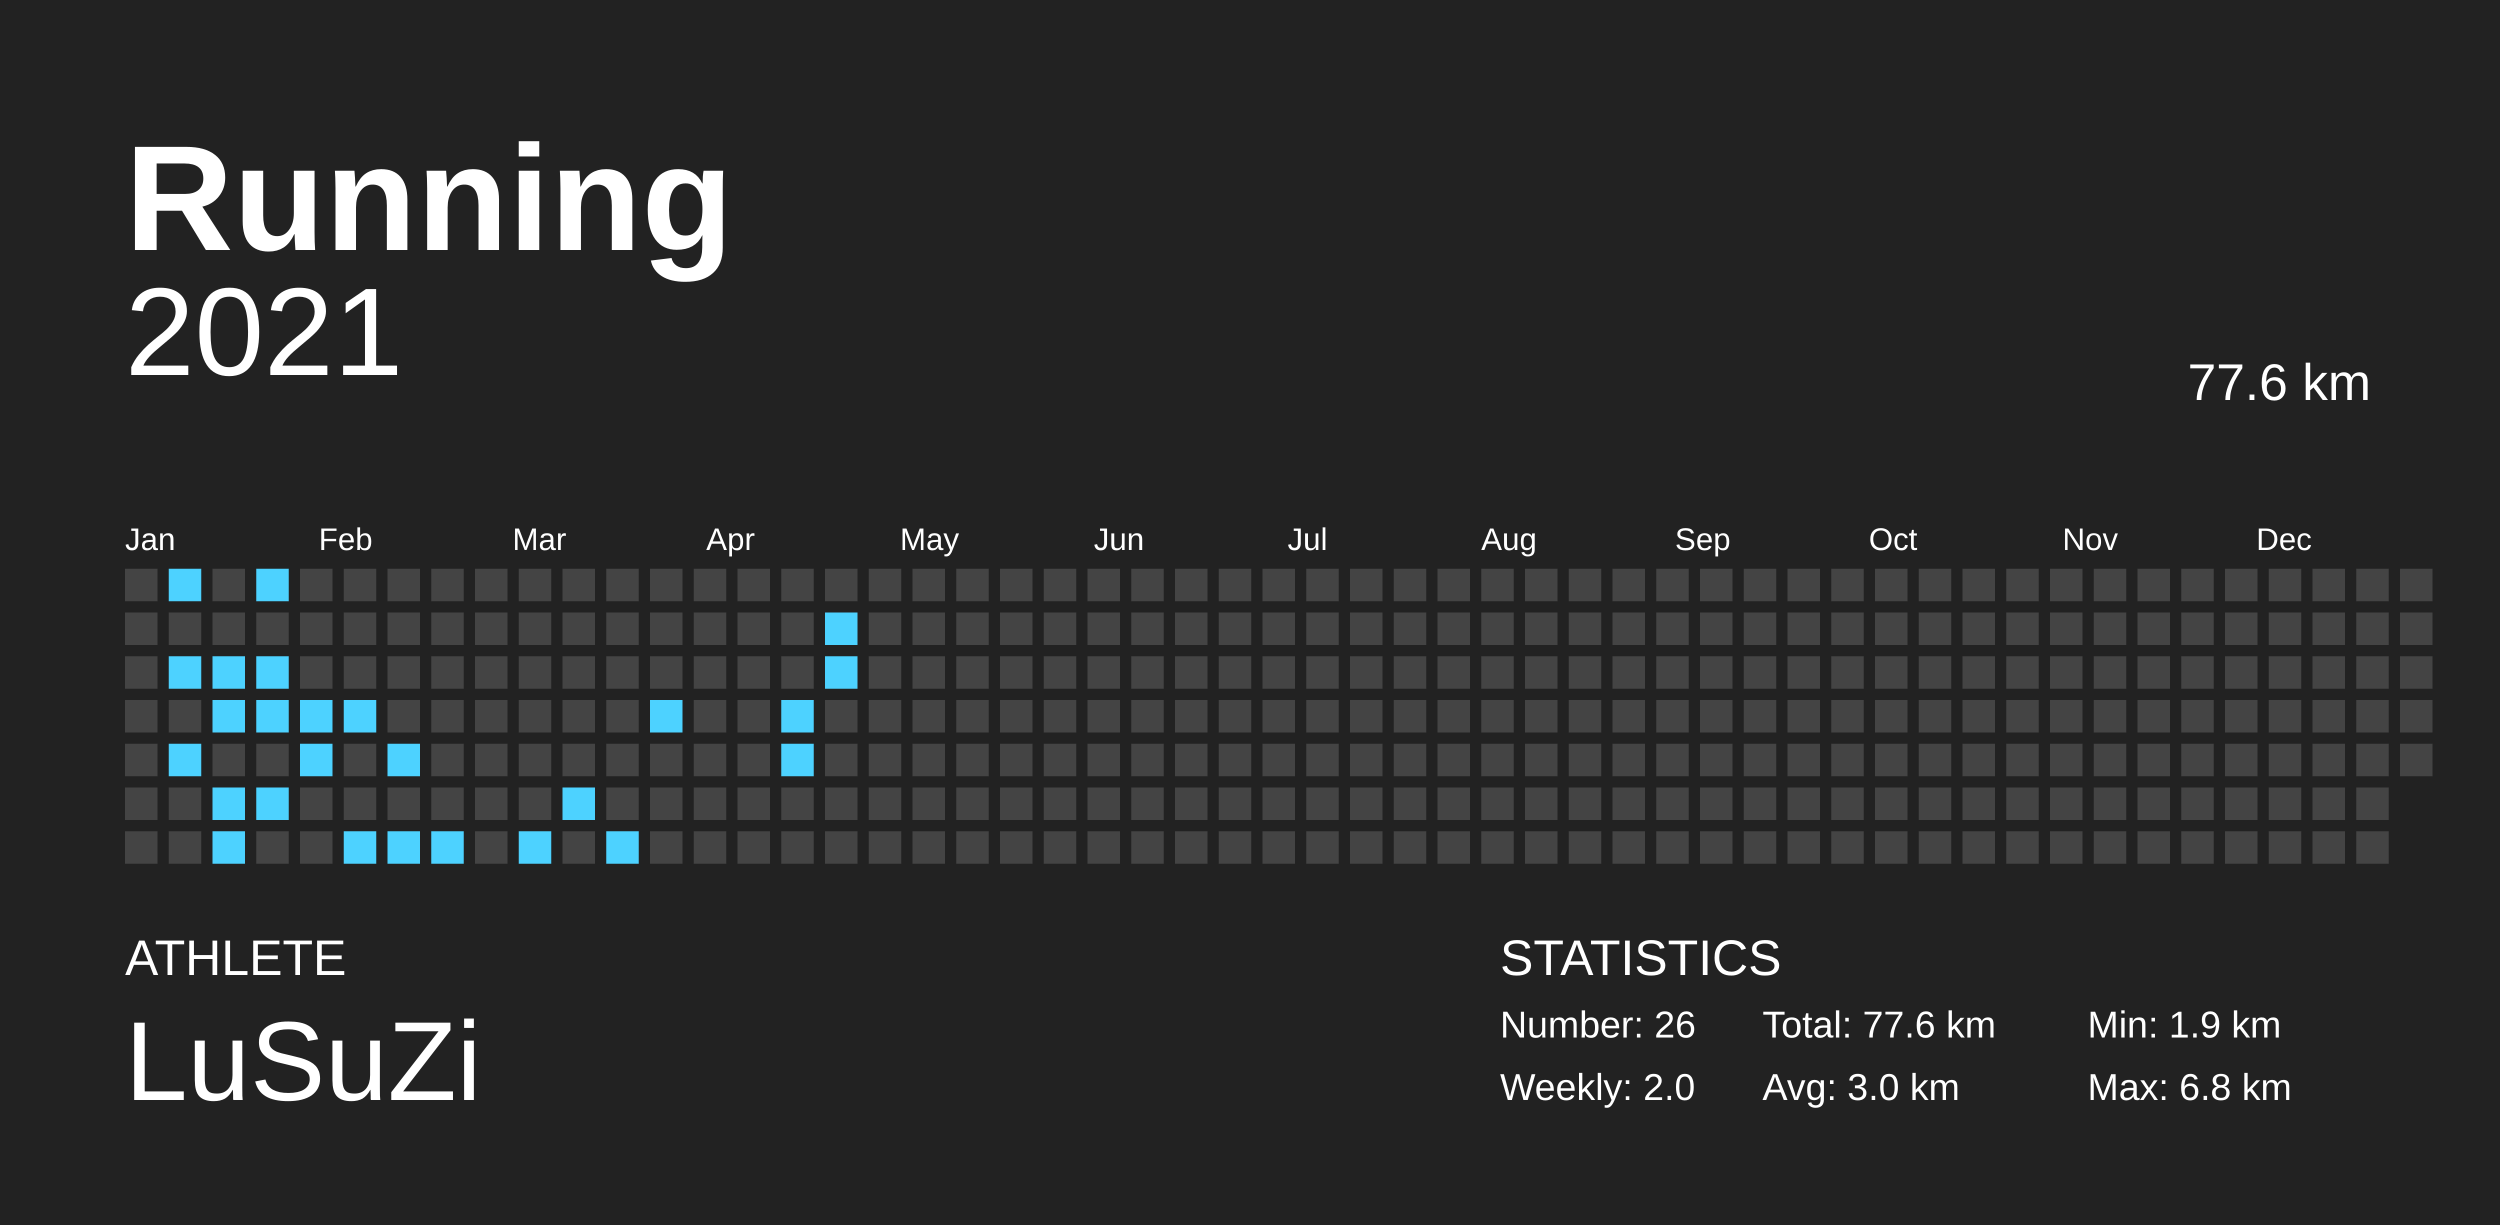
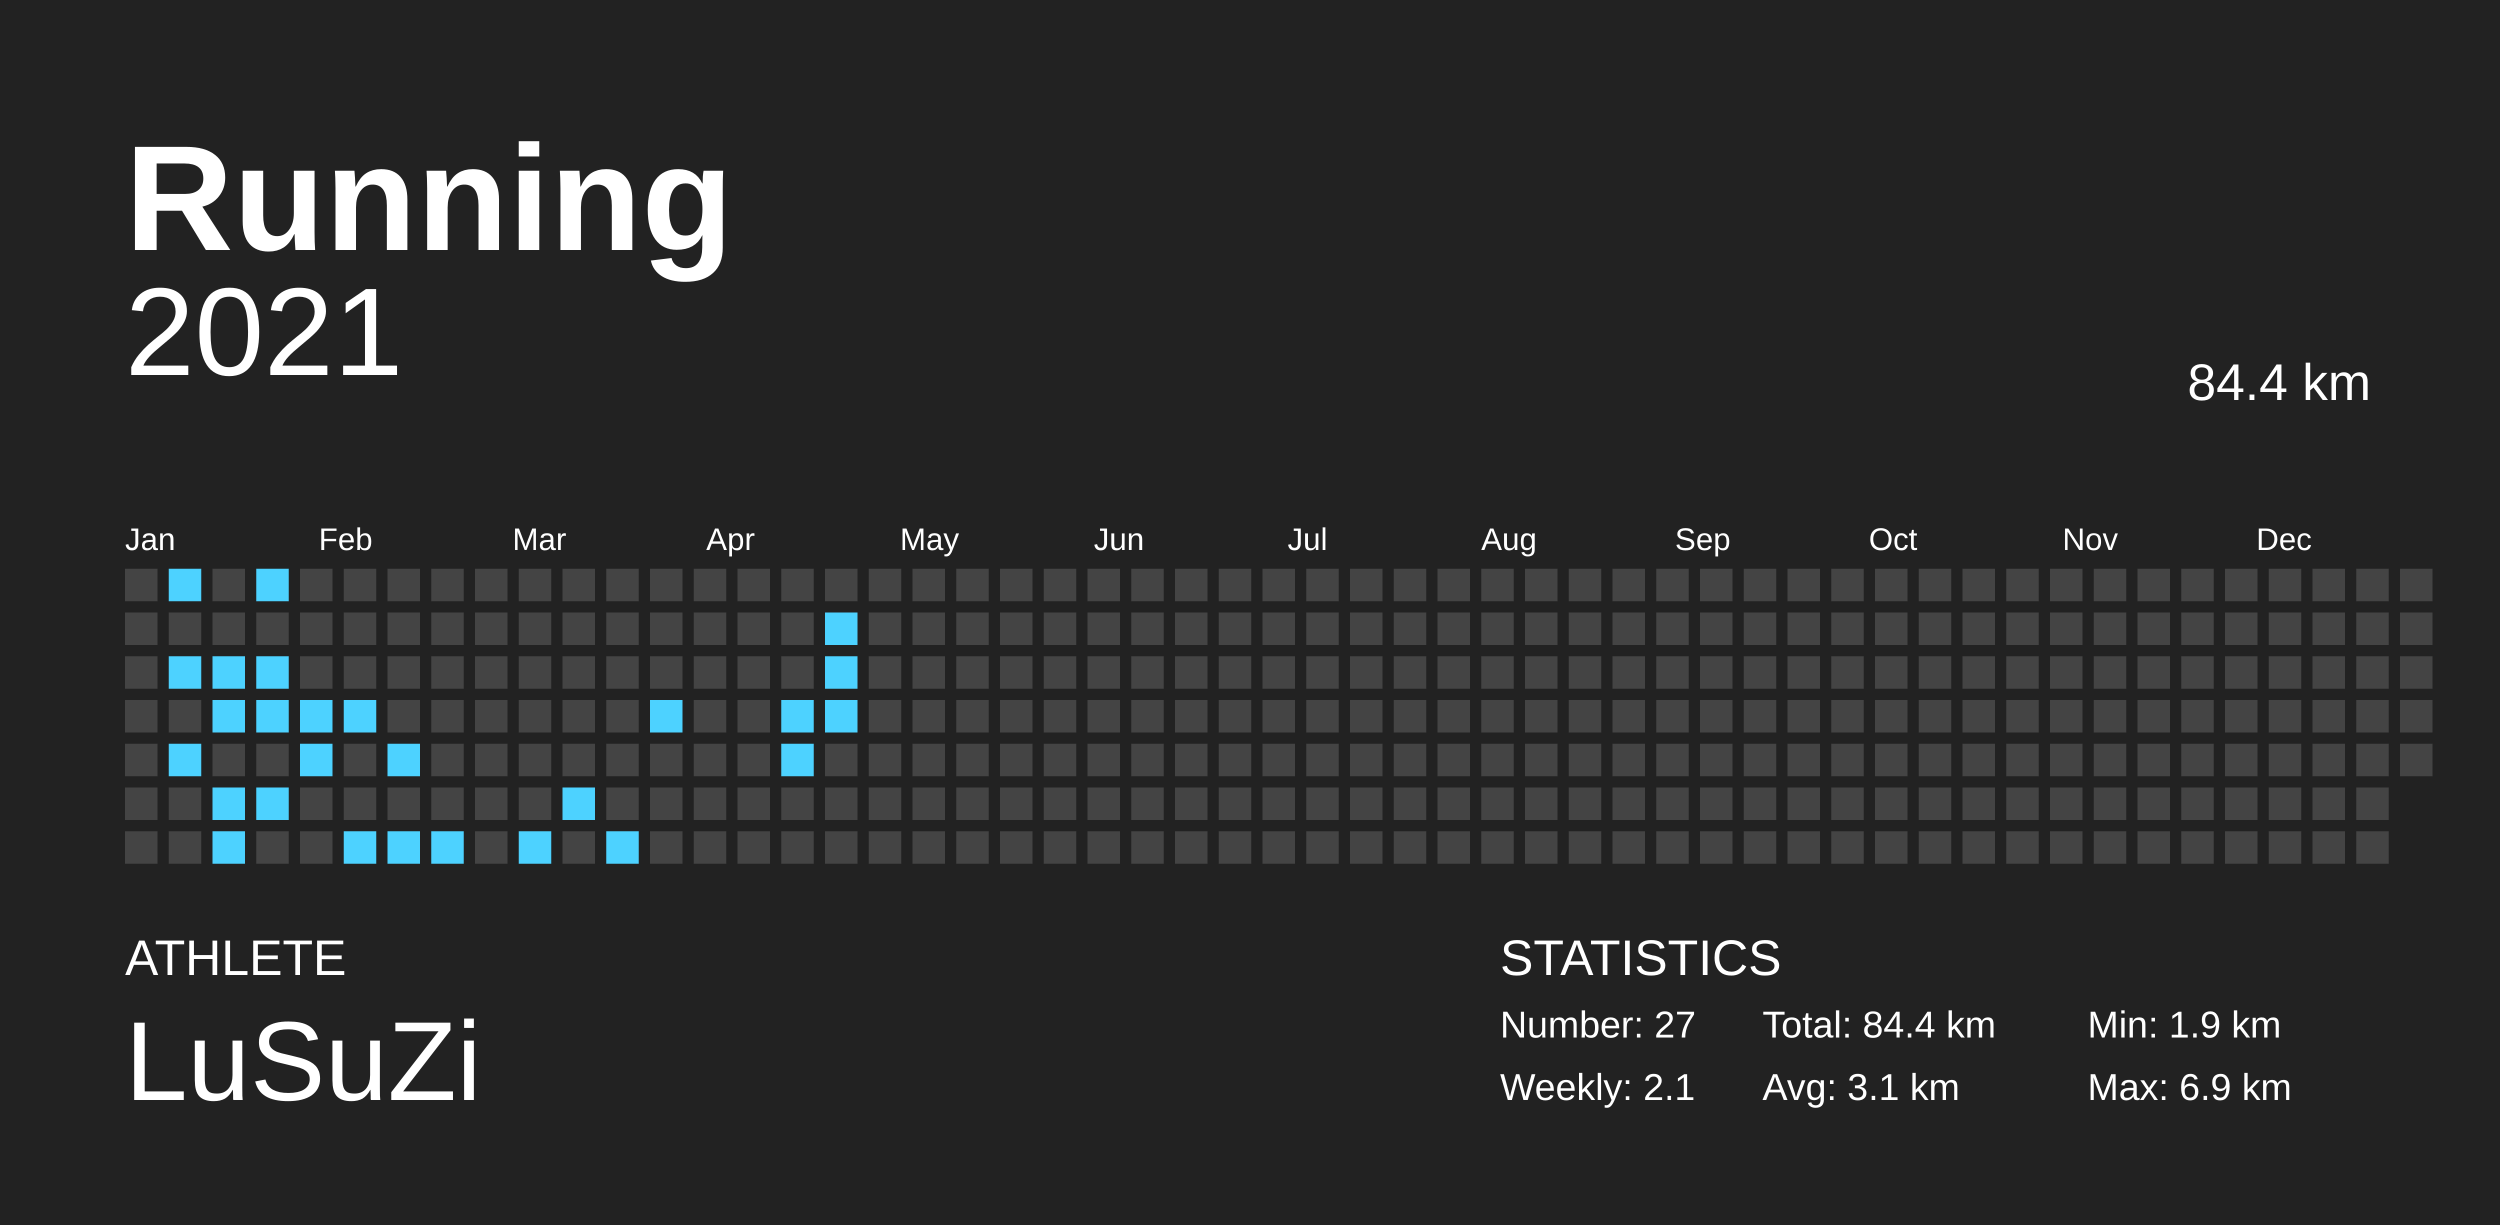
<svg xmlns="http://www.w3.org/2000/svg" baseProfile="full" height="98mm" version="1.1" viewBox="0,0,200,98" width="200mm">
  <defs />
  <rect fill="#222222" height="98" width="200" x="0" y="0" />
  <text fill="#FFFFFF" style="font-size:12px; font-family:Arial; font-weight:bold;" x="10" y="20">Running</text>
  <text fill="#FFFFFF" style="font-size:4px; font-family:Arial" x="10" y="78">ATHLETE</text>
  <text fill="#FFFFFF" style="font-size:9px; font-family:Arial" x="10" y="88">LuSuZi</text>
  <text fill="#FFFFFF" style="font-size:4px; font-family:Arial" x="120" y="78">STATISTICS</text>
-   <text fill="#FFFFFF" style="font-size:3px; font-family:Arial" x="120" y="83">Number: 26</text>
-   <text fill="#FFFFFF" style="font-size:3px; font-family:Arial" x="120" y="88">Weekly: 2.0</text>
-   <text fill="#FFFFFF" style="font-size:3px; font-family:Arial" x="141" y="83">Total: 77.6 km</text>
-   <text fill="#FFFFFF" style="font-size:3px; font-family:Arial" x="141" y="88">Avg: 3.0 km</text>
+   <text fill="#FFFFFF" style="font-size:3px; font-family:Arial" x="120" y="83">Number: 27</text>
+   <text fill="#FFFFFF" style="font-size:3px; font-family:Arial" x="120" y="88">Weekly: 2.1</text>
+   <text fill="#FFFFFF" style="font-size:3px; font-family:Arial" x="141" y="83">Total: 84.4 km</text>
+   <text fill="#FFFFFF" style="font-size:3px; font-family:Arial" x="141" y="88">Avg: 3.1 km</text>
  <text fill="#FFFFFF" style="font-size:3px; font-family:Arial" x="167" y="83">Min: 1.9 km</text>
-   <text fill="#FFFFFF" style="font-size:3px; font-family:Arial" x="167" y="88">Max: 6.8 km</text>
+   <text fill="#FFFFFF" style="font-size:3px; font-family:Arial" x="167" y="88">Max: 6.9 km</text>
  <text alignment-baseline="hanging" fill="#FFFFFF" style="font-size:10.0px; font-family:Arial;" x="10" y="30">2021</text>
-   <text alignment-baseline="hanging" fill="#FFFFFF" style="font-size:4.125px; font-family:Arial;" x="175" y="32">77.6 km</text>
+   <text alignment-baseline="hanging" fill="#FFFFFF" style="font-size:4.125px; font-family:Arial;" x="175" y="32">84.4 km</text>
  <text fill="#FFFFFF" style="font-size:2.5px; font-family:Arial" x="10.0" y="44">Jan</text>
  <text fill="#FFFFFF" style="font-size:2.5px; font-family:Arial" x="25.5" y="44">Feb</text>
  <text fill="#FFFFFF" style="font-size:2.5px; font-family:Arial" x="41.0" y="44">Mar</text>
  <text fill="#FFFFFF" style="font-size:2.5px; font-family:Arial" x="56.5" y="44">Apr</text>
  <text fill="#FFFFFF" style="font-size:2.5px; font-family:Arial" x="72.0" y="44">May</text>
  <text fill="#FFFFFF" style="font-size:2.5px; font-family:Arial" x="87.5" y="44">Jun</text>
  <text fill="#FFFFFF" style="font-size:2.5px; font-family:Arial" x="103.0" y="44">Jul</text>
  <text fill="#FFFFFF" style="font-size:2.5px; font-family:Arial" x="118.5" y="44">Aug</text>
  <text fill="#FFFFFF" style="font-size:2.5px; font-family:Arial" x="134.0" y="44">Sep</text>
  <text fill="#FFFFFF" style="font-size:2.5px; font-family:Arial" x="149.5" y="44">Oct</text>
  <text fill="#FFFFFF" style="font-size:2.5px; font-family:Arial" x="165.0" y="44">Nov</text>
  <text fill="#FFFFFF" style="font-size:2.5px; font-family:Arial" x="180.5" y="44">Dec</text>
  <rect fill="#444444" height="2.6" width="2.6" x="10.0" y="45.5" />
  <rect fill="#444444" height="2.6" width="2.6" x="10.0" y="49.0" />
  <rect fill="#444444" height="2.6" width="2.6" x="10.0" y="52.5" />
  <rect fill="#444444" height="2.6" width="2.6" x="10.0" y="56.0" />
  <rect fill="#444444" height="2.6" width="2.6" x="10.0" y="59.5" />
  <rect fill="#444444" height="2.6" width="2.6" x="10.0" y="63.0" />
  <rect fill="#444444" height="2.6" width="2.6" x="10.0" y="66.5" />
  <rect fill="#4dd2ff" height="2.6" width="2.6" x="13.5" y="45.5" />
  <rect fill="#444444" height="2.6" width="2.6" x="13.5" y="49.0" />
  <rect fill="#4dd2ff" height="2.6" width="2.6" x="13.5" y="52.5" />
  <rect fill="#444444" height="2.6" width="2.6" x="13.5" y="56.0" />
  <rect fill="#4dd2ff" height="2.6" width="2.6" x="13.5" y="59.5" />
  <rect fill="#444444" height="2.6" width="2.6" x="13.5" y="63.0" />
  <rect fill="#444444" height="2.6" width="2.6" x="13.5" y="66.5" />
  <rect fill="#444444" height="2.6" width="2.6" x="17.0" y="45.5" />
  <rect fill="#444444" height="2.6" width="2.6" x="17.0" y="49.0" />
  <rect fill="#4dd2ff" height="2.6" width="2.6" x="17.0" y="52.5" />
  <rect fill="#4dd2ff" height="2.6" width="2.6" x="17.0" y="56.0" />
  <rect fill="#444444" height="2.6" width="2.6" x="17.0" y="59.5" />
  <rect fill="#4dd2ff" height="2.6" width="2.6" x="17.0" y="63.0" />
  <rect fill="#4dd2ff" height="2.6" width="2.6" x="17.0" y="66.5" />
  <rect fill="#4dd2ff" height="2.6" width="2.6" x="20.5" y="45.5" />
  <rect fill="#444444" height="2.6" width="2.6" x="20.5" y="49.0" />
  <rect fill="#4dd2ff" height="2.6" width="2.6" x="20.5" y="52.5" />
  <rect fill="#4dd2ff" height="2.6" width="2.6" x="20.5" y="56.0" />
  <rect fill="#444444" height="2.6" width="2.6" x="20.5" y="59.5" />
  <rect fill="#4dd2ff" height="2.6" width="2.6" x="20.5" y="63.0" />
  <rect fill="#444444" height="2.6" width="2.6" x="20.5" y="66.5" />
  <rect fill="#444444" height="2.6" width="2.6" x="24.0" y="45.5" />
  <rect fill="#444444" height="2.6" width="2.6" x="24.0" y="49.0" />
  <rect fill="#444444" height="2.6" width="2.6" x="24.0" y="52.5" />
  <rect fill="#4dd2ff" height="2.6" width="2.6" x="24.0" y="56.0" />
  <rect fill="#4dd2ff" height="2.6" width="2.6" x="24.0" y="59.5" />
  <rect fill="#444444" height="2.6" width="2.6" x="24.0" y="63.0" />
  <rect fill="#444444" height="2.6" width="2.6" x="24.0" y="66.5" />
  <rect fill="#444444" height="2.6" width="2.6" x="27.5" y="45.5" />
  <rect fill="#444444" height="2.6" width="2.6" x="27.5" y="49.0" />
  <rect fill="#444444" height="2.6" width="2.6" x="27.5" y="52.5" />
  <rect fill="#4dd2ff" height="2.6" width="2.6" x="27.5" y="56.0" />
  <rect fill="#444444" height="2.6" width="2.6" x="27.5" y="59.5" />
  <rect fill="#444444" height="2.6" width="2.6" x="27.5" y="63.0" />
  <rect fill="#4dd2ff" height="2.6" width="2.6" x="27.5" y="66.5" />
  <rect fill="#444444" height="2.6" width="2.6" x="31.0" y="45.5" />
  <rect fill="#444444" height="2.6" width="2.6" x="31.0" y="49.0" />
  <rect fill="#444444" height="2.6" width="2.6" x="31.0" y="52.5" />
  <rect fill="#444444" height="2.6" width="2.6" x="31.0" y="56.0" />
  <rect fill="#4dd2ff" height="2.6" width="2.6" x="31.0" y="59.5" />
  <rect fill="#444444" height="2.6" width="2.6" x="31.0" y="63.0" />
  <rect fill="#4dd2ff" height="2.6" width="2.6" x="31.0" y="66.5" />
  <rect fill="#444444" height="2.6" width="2.6" x="34.5" y="45.5" />
  <rect fill="#444444" height="2.6" width="2.6" x="34.5" y="49.0" />
  <rect fill="#444444" height="2.6" width="2.6" x="34.5" y="52.5" />
  <rect fill="#444444" height="2.6" width="2.6" x="34.5" y="56.0" />
  <rect fill="#444444" height="2.6" width="2.6" x="34.5" y="59.5" />
  <rect fill="#444444" height="2.6" width="2.6" x="34.5" y="63.0" />
  <rect fill="#4dd2ff" height="2.6" width="2.6" x="34.5" y="66.5" />
  <rect fill="#444444" height="2.6" width="2.6" x="38.0" y="45.5" />
  <rect fill="#444444" height="2.6" width="2.6" x="38.0" y="49.0" />
  <rect fill="#444444" height="2.6" width="2.6" x="38.0" y="52.5" />
  <rect fill="#444444" height="2.6" width="2.6" x="38.0" y="56.0" />
  <rect fill="#444444" height="2.6" width="2.6" x="38.0" y="59.5" />
  <rect fill="#444444" height="2.6" width="2.6" x="38.0" y="63.0" />
  <rect fill="#444444" height="2.6" width="2.6" x="38.0" y="66.5" />
  <rect fill="#444444" height="2.6" width="2.6" x="41.5" y="45.5" />
  <rect fill="#444444" height="2.6" width="2.6" x="41.5" y="49.0" />
  <rect fill="#444444" height="2.6" width="2.6" x="41.5" y="52.5" />
  <rect fill="#444444" height="2.6" width="2.6" x="41.5" y="56.0" />
  <rect fill="#444444" height="2.6" width="2.6" x="41.5" y="59.5" />
  <rect fill="#444444" height="2.6" width="2.6" x="41.5" y="63.0" />
  <rect fill="#4dd2ff" height="2.6" width="2.6" x="41.5" y="66.5" />
  <rect fill="#444444" height="2.6" width="2.6" x="45.0" y="45.5" />
  <rect fill="#444444" height="2.6" width="2.6" x="45.0" y="49.0" />
  <rect fill="#444444" height="2.6" width="2.6" x="45.0" y="52.5" />
  <rect fill="#444444" height="2.6" width="2.6" x="45.0" y="56.0" />
  <rect fill="#444444" height="2.6" width="2.6" x="45.0" y="59.5" />
  <rect fill="#4dd2ff" height="2.6" width="2.6" x="45.0" y="63.0" />
  <rect fill="#444444" height="2.6" width="2.6" x="45.0" y="66.5" />
  <rect fill="#444444" height="2.6" width="2.6" x="48.5" y="45.5" />
  <rect fill="#444444" height="2.6" width="2.6" x="48.5" y="49.0" />
  <rect fill="#444444" height="2.6" width="2.6" x="48.5" y="52.5" />
  <rect fill="#444444" height="2.6" width="2.6" x="48.5" y="56.0" />
  <rect fill="#444444" height="2.6" width="2.6" x="48.5" y="59.5" />
  <rect fill="#444444" height="2.6" width="2.6" x="48.5" y="63.0" />
  <rect fill="#4dd2ff" height="2.6" width="2.6" x="48.5" y="66.5" />
  <rect fill="#444444" height="2.6" width="2.6" x="52.0" y="45.5" />
  <rect fill="#444444" height="2.6" width="2.6" x="52.0" y="49.0" />
  <rect fill="#444444" height="2.6" width="2.6" x="52.0" y="52.5" />
  <rect fill="#4dd2ff" height="2.6" width="2.6" x="52.0" y="56.0" />
  <rect fill="#444444" height="2.6" width="2.6" x="52.0" y="59.5" />
  <rect fill="#444444" height="2.6" width="2.6" x="52.0" y="63.0" />
  <rect fill="#444444" height="2.6" width="2.6" x="52.0" y="66.5" />
  <rect fill="#444444" height="2.6" width="2.6" x="55.5" y="45.5" />
  <rect fill="#444444" height="2.6" width="2.6" x="55.5" y="49.0" />
  <rect fill="#444444" height="2.6" width="2.6" x="55.5" y="52.5" />
  <rect fill="#444444" height="2.6" width="2.6" x="55.5" y="56.0" />
  <rect fill="#444444" height="2.6" width="2.6" x="55.5" y="59.5" />
  <rect fill="#444444" height="2.6" width="2.6" x="55.5" y="63.0" />
  <rect fill="#444444" height="2.6" width="2.6" x="55.5" y="66.5" />
  <rect fill="#444444" height="2.6" width="2.6" x="59.0" y="45.5" />
  <rect fill="#444444" height="2.6" width="2.6" x="59.0" y="49.0" />
  <rect fill="#444444" height="2.6" width="2.6" x="59.0" y="52.5" />
  <rect fill="#444444" height="2.6" width="2.6" x="59.0" y="56.0" />
  <rect fill="#444444" height="2.6" width="2.6" x="59.0" y="59.5" />
  <rect fill="#444444" height="2.6" width="2.6" x="59.0" y="63.0" />
  <rect fill="#444444" height="2.6" width="2.6" x="59.0" y="66.5" />
  <rect fill="#444444" height="2.6" width="2.6" x="62.5" y="45.5" />
  <rect fill="#444444" height="2.6" width="2.6" x="62.5" y="49.0" />
  <rect fill="#444444" height="2.6" width="2.6" x="62.5" y="52.5" />
  <rect fill="#4dd2ff" height="2.6" width="2.6" x="62.5" y="56.0" />
  <rect fill="#4dd2ff" height="2.6" width="2.6" x="62.5" y="59.5" />
  <rect fill="#444444" height="2.6" width="2.6" x="62.5" y="63.0" />
  <rect fill="#444444" height="2.6" width="2.6" x="62.5" y="66.5" />
  <rect fill="#444444" height="2.6" width="2.6" x="66.0" y="45.5" />
  <rect fill="#4dd2ff" height="2.6" width="2.6" x="66.0" y="49.0" />
  <rect fill="#4dd2ff" height="2.6" width="2.6" x="66.0" y="52.5" />
-   <rect fill="#444444" height="2.6" width="2.6" x="66.0" y="56.0" />
+   <rect fill="#4dd2ff" height="2.6" width="2.6" x="66.0" y="56.0" />
  <rect fill="#444444" height="2.6" width="2.6" x="66.0" y="59.5" />
  <rect fill="#444444" height="2.6" width="2.6" x="66.0" y="63.0" />
  <rect fill="#444444" height="2.6" width="2.6" x="66.0" y="66.5" />
  <rect fill="#444444" height="2.6" width="2.6" x="69.5" y="45.5" />
  <rect fill="#444444" height="2.6" width="2.6" x="69.5" y="49.0" />
  <rect fill="#444444" height="2.6" width="2.6" x="69.5" y="52.5" />
  <rect fill="#444444" height="2.6" width="2.6" x="69.5" y="56.0" />
  <rect fill="#444444" height="2.6" width="2.6" x="69.5" y="59.5" />
  <rect fill="#444444" height="2.6" width="2.6" x="69.5" y="63.0" />
  <rect fill="#444444" height="2.6" width="2.6" x="69.5" y="66.5" />
  <rect fill="#444444" height="2.6" width="2.6" x="73.0" y="45.5" />
  <rect fill="#444444" height="2.6" width="2.6" x="73.0" y="49.0" />
  <rect fill="#444444" height="2.6" width="2.6" x="73.0" y="52.5" />
  <rect fill="#444444" height="2.6" width="2.6" x="73.0" y="56.0" />
  <rect fill="#444444" height="2.6" width="2.6" x="73.0" y="59.5" />
  <rect fill="#444444" height="2.6" width="2.6" x="73.0" y="63.0" />
  <rect fill="#444444" height="2.6" width="2.6" x="73.0" y="66.5" />
  <rect fill="#444444" height="2.6" width="2.6" x="76.5" y="45.5" />
  <rect fill="#444444" height="2.6" width="2.6" x="76.5" y="49.0" />
  <rect fill="#444444" height="2.6" width="2.6" x="76.5" y="52.5" />
  <rect fill="#444444" height="2.6" width="2.6" x="76.5" y="56.0" />
  <rect fill="#444444" height="2.6" width="2.6" x="76.5" y="59.5" />
  <rect fill="#444444" height="2.6" width="2.6" x="76.5" y="63.0" />
  <rect fill="#444444" height="2.6" width="2.6" x="76.5" y="66.5" />
  <rect fill="#444444" height="2.6" width="2.6" x="80.0" y="45.5" />
  <rect fill="#444444" height="2.6" width="2.6" x="80.0" y="49.0" />
  <rect fill="#444444" height="2.6" width="2.6" x="80.0" y="52.5" />
  <rect fill="#444444" height="2.6" width="2.6" x="80.0" y="56.0" />
  <rect fill="#444444" height="2.6" width="2.6" x="80.0" y="59.5" />
  <rect fill="#444444" height="2.6" width="2.6" x="80.0" y="63.0" />
  <rect fill="#444444" height="2.6" width="2.6" x="80.0" y="66.5" />
  <rect fill="#444444" height="2.6" width="2.6" x="83.5" y="45.5" />
  <rect fill="#444444" height="2.6" width="2.6" x="83.5" y="49.0" />
  <rect fill="#444444" height="2.6" width="2.6" x="83.5" y="52.5" />
  <rect fill="#444444" height="2.6" width="2.6" x="83.5" y="56.0" />
  <rect fill="#444444" height="2.6" width="2.6" x="83.5" y="59.5" />
  <rect fill="#444444" height="2.6" width="2.6" x="83.5" y="63.0" />
  <rect fill="#444444" height="2.6" width="2.6" x="83.5" y="66.5" />
  <rect fill="#444444" height="2.6" width="2.6" x="87.0" y="45.5" />
  <rect fill="#444444" height="2.6" width="2.6" x="87.0" y="49.0" />
  <rect fill="#444444" height="2.6" width="2.6" x="87.0" y="52.5" />
  <rect fill="#444444" height="2.6" width="2.6" x="87.0" y="56.0" />
  <rect fill="#444444" height="2.6" width="2.6" x="87.0" y="59.5" />
  <rect fill="#444444" height="2.6" width="2.6" x="87.0" y="63.0" />
  <rect fill="#444444" height="2.6" width="2.6" x="87.0" y="66.5" />
  <rect fill="#444444" height="2.6" width="2.6" x="90.5" y="45.5" />
  <rect fill="#444444" height="2.6" width="2.6" x="90.5" y="49.0" />
  <rect fill="#444444" height="2.6" width="2.6" x="90.5" y="52.5" />
  <rect fill="#444444" height="2.6" width="2.6" x="90.5" y="56.0" />
  <rect fill="#444444" height="2.6" width="2.6" x="90.5" y="59.5" />
  <rect fill="#444444" height="2.6" width="2.6" x="90.5" y="63.0" />
  <rect fill="#444444" height="2.6" width="2.6" x="90.5" y="66.5" />
  <rect fill="#444444" height="2.6" width="2.6" x="94.0" y="45.5" />
  <rect fill="#444444" height="2.6" width="2.6" x="94.0" y="49.0" />
  <rect fill="#444444" height="2.6" width="2.6" x="94.0" y="52.5" />
  <rect fill="#444444" height="2.6" width="2.6" x="94.0" y="56.0" />
  <rect fill="#444444" height="2.6" width="2.6" x="94.0" y="59.5" />
  <rect fill="#444444" height="2.6" width="2.6" x="94.0" y="63.0" />
  <rect fill="#444444" height="2.6" width="2.6" x="94.0" y="66.5" />
  <rect fill="#444444" height="2.6" width="2.6" x="97.5" y="45.5" />
  <rect fill="#444444" height="2.6" width="2.6" x="97.5" y="49.0" />
  <rect fill="#444444" height="2.6" width="2.6" x="97.5" y="52.5" />
  <rect fill="#444444" height="2.6" width="2.6" x="97.5" y="56.0" />
  <rect fill="#444444" height="2.6" width="2.6" x="97.5" y="59.5" />
  <rect fill="#444444" height="2.6" width="2.6" x="97.5" y="63.0" />
  <rect fill="#444444" height="2.6" width="2.6" x="97.5" y="66.5" />
  <rect fill="#444444" height="2.6" width="2.6" x="101.0" y="45.5" />
  <rect fill="#444444" height="2.6" width="2.6" x="101.0" y="49.0" />
  <rect fill="#444444" height="2.6" width="2.6" x="101.0" y="52.5" />
  <rect fill="#444444" height="2.6" width="2.6" x="101.0" y="56.0" />
  <rect fill="#444444" height="2.6" width="2.6" x="101.0" y="59.5" />
  <rect fill="#444444" height="2.6" width="2.6" x="101.0" y="63.0" />
  <rect fill="#444444" height="2.6" width="2.6" x="101.0" y="66.5" />
  <rect fill="#444444" height="2.6" width="2.6" x="104.5" y="45.5" />
  <rect fill="#444444" height="2.6" width="2.6" x="104.5" y="49.0" />
  <rect fill="#444444" height="2.6" width="2.6" x="104.5" y="52.5" />
  <rect fill="#444444" height="2.6" width="2.6" x="104.5" y="56.0" />
  <rect fill="#444444" height="2.6" width="2.6" x="104.5" y="59.5" />
  <rect fill="#444444" height="2.6" width="2.6" x="104.5" y="63.0" />
  <rect fill="#444444" height="2.6" width="2.6" x="104.5" y="66.5" />
  <rect fill="#444444" height="2.6" width="2.6" x="108.0" y="45.5" />
  <rect fill="#444444" height="2.6" width="2.6" x="108.0" y="49.0" />
  <rect fill="#444444" height="2.6" width="2.6" x="108.0" y="52.5" />
  <rect fill="#444444" height="2.6" width="2.6" x="108.0" y="56.0" />
  <rect fill="#444444" height="2.6" width="2.6" x="108.0" y="59.5" />
  <rect fill="#444444" height="2.6" width="2.6" x="108.0" y="63.0" />
  <rect fill="#444444" height="2.6" width="2.6" x="108.0" y="66.5" />
  <rect fill="#444444" height="2.6" width="2.6" x="111.5" y="45.5" />
  <rect fill="#444444" height="2.6" width="2.6" x="111.5" y="49.0" />
  <rect fill="#444444" height="2.6" width="2.6" x="111.5" y="52.5" />
  <rect fill="#444444" height="2.6" width="2.6" x="111.5" y="56.0" />
  <rect fill="#444444" height="2.6" width="2.6" x="111.5" y="59.5" />
  <rect fill="#444444" height="2.6" width="2.6" x="111.5" y="63.0" />
  <rect fill="#444444" height="2.6" width="2.6" x="111.5" y="66.5" />
  <rect fill="#444444" height="2.6" width="2.6" x="115.0" y="45.5" />
  <rect fill="#444444" height="2.6" width="2.6" x="115.0" y="49.0" />
  <rect fill="#444444" height="2.6" width="2.6" x="115.0" y="52.5" />
  <rect fill="#444444" height="2.6" width="2.6" x="115.0" y="56.0" />
  <rect fill="#444444" height="2.6" width="2.6" x="115.0" y="59.5" />
  <rect fill="#444444" height="2.6" width="2.6" x="115.0" y="63.0" />
  <rect fill="#444444" height="2.6" width="2.6" x="115.0" y="66.5" />
  <rect fill="#444444" height="2.6" width="2.6" x="118.5" y="45.5" />
  <rect fill="#444444" height="2.6" width="2.6" x="118.5" y="49.0" />
  <rect fill="#444444" height="2.6" width="2.6" x="118.5" y="52.5" />
  <rect fill="#444444" height="2.6" width="2.6" x="118.5" y="56.0" />
  <rect fill="#444444" height="2.6" width="2.6" x="118.5" y="59.5" />
  <rect fill="#444444" height="2.6" width="2.6" x="118.5" y="63.0" />
  <rect fill="#444444" height="2.6" width="2.6" x="118.5" y="66.5" />
  <rect fill="#444444" height="2.6" width="2.6" x="122.0" y="45.5" />
  <rect fill="#444444" height="2.6" width="2.6" x="122.0" y="49.0" />
  <rect fill="#444444" height="2.6" width="2.6" x="122.0" y="52.5" />
  <rect fill="#444444" height="2.6" width="2.6" x="122.0" y="56.0" />
  <rect fill="#444444" height="2.6" width="2.6" x="122.0" y="59.5" />
  <rect fill="#444444" height="2.6" width="2.6" x="122.0" y="63.0" />
  <rect fill="#444444" height="2.6" width="2.6" x="122.0" y="66.5" />
  <rect fill="#444444" height="2.6" width="2.6" x="125.5" y="45.5" />
  <rect fill="#444444" height="2.6" width="2.6" x="125.5" y="49.0" />
  <rect fill="#444444" height="2.6" width="2.6" x="125.5" y="52.5" />
  <rect fill="#444444" height="2.6" width="2.6" x="125.5" y="56.0" />
  <rect fill="#444444" height="2.6" width="2.6" x="125.5" y="59.5" />
  <rect fill="#444444" height="2.6" width="2.6" x="125.5" y="63.0" />
  <rect fill="#444444" height="2.6" width="2.6" x="125.5" y="66.5" />
  <rect fill="#444444" height="2.6" width="2.6" x="129.0" y="45.5" />
  <rect fill="#444444" height="2.6" width="2.6" x="129.0" y="49.0" />
  <rect fill="#444444" height="2.6" width="2.6" x="129.0" y="52.5" />
  <rect fill="#444444" height="2.6" width="2.6" x="129.0" y="56.0" />
  <rect fill="#444444" height="2.6" width="2.6" x="129.0" y="59.5" />
  <rect fill="#444444" height="2.6" width="2.6" x="129.0" y="63.0" />
  <rect fill="#444444" height="2.6" width="2.6" x="129.0" y="66.5" />
  <rect fill="#444444" height="2.6" width="2.6" x="132.5" y="45.5" />
  <rect fill="#444444" height="2.6" width="2.6" x="132.5" y="49.0" />
  <rect fill="#444444" height="2.6" width="2.6" x="132.5" y="52.5" />
  <rect fill="#444444" height="2.6" width="2.6" x="132.5" y="56.0" />
  <rect fill="#444444" height="2.6" width="2.6" x="132.5" y="59.5" />
  <rect fill="#444444" height="2.6" width="2.6" x="132.5" y="63.0" />
  <rect fill="#444444" height="2.6" width="2.6" x="132.5" y="66.5" />
  <rect fill="#444444" height="2.6" width="2.6" x="136.0" y="45.5" />
  <rect fill="#444444" height="2.6" width="2.6" x="136.0" y="49.0" />
  <rect fill="#444444" height="2.6" width="2.6" x="136.0" y="52.5" />
  <rect fill="#444444" height="2.6" width="2.6" x="136.0" y="56.0" />
  <rect fill="#444444" height="2.6" width="2.6" x="136.0" y="59.5" />
  <rect fill="#444444" height="2.6" width="2.6" x="136.0" y="63.0" />
  <rect fill="#444444" height="2.6" width="2.6" x="136.0" y="66.5" />
  <rect fill="#444444" height="2.6" width="2.6" x="139.5" y="45.5" />
  <rect fill="#444444" height="2.6" width="2.6" x="139.5" y="49.0" />
  <rect fill="#444444" height="2.6" width="2.6" x="139.5" y="52.5" />
  <rect fill="#444444" height="2.6" width="2.6" x="139.5" y="56.0" />
  <rect fill="#444444" height="2.6" width="2.6" x="139.5" y="59.5" />
  <rect fill="#444444" height="2.6" width="2.6" x="139.5" y="63.0" />
  <rect fill="#444444" height="2.6" width="2.6" x="139.5" y="66.5" />
  <rect fill="#444444" height="2.6" width="2.6" x="143.0" y="45.5" />
  <rect fill="#444444" height="2.6" width="2.6" x="143.0" y="49.0" />
  <rect fill="#444444" height="2.6" width="2.6" x="143.0" y="52.5" />
  <rect fill="#444444" height="2.6" width="2.6" x="143.0" y="56.0" />
  <rect fill="#444444" height="2.6" width="2.6" x="143.0" y="59.5" />
  <rect fill="#444444" height="2.6" width="2.6" x="143.0" y="63.0" />
  <rect fill="#444444" height="2.6" width="2.6" x="143.0" y="66.5" />
  <rect fill="#444444" height="2.6" width="2.6" x="146.5" y="45.5" />
  <rect fill="#444444" height="2.6" width="2.6" x="146.5" y="49.0" />
  <rect fill="#444444" height="2.6" width="2.6" x="146.5" y="52.5" />
  <rect fill="#444444" height="2.6" width="2.6" x="146.5" y="56.0" />
  <rect fill="#444444" height="2.6" width="2.6" x="146.5" y="59.5" />
  <rect fill="#444444" height="2.6" width="2.6" x="146.5" y="63.0" />
  <rect fill="#444444" height="2.6" width="2.6" x="146.5" y="66.5" />
  <rect fill="#444444" height="2.6" width="2.6" x="150.0" y="45.5" />
  <rect fill="#444444" height="2.6" width="2.6" x="150.0" y="49.0" />
  <rect fill="#444444" height="2.6" width="2.6" x="150.0" y="52.5" />
  <rect fill="#444444" height="2.6" width="2.6" x="150.0" y="56.0" />
  <rect fill="#444444" height="2.6" width="2.6" x="150.0" y="59.5" />
  <rect fill="#444444" height="2.6" width="2.6" x="150.0" y="63.0" />
  <rect fill="#444444" height="2.6" width="2.6" x="150.0" y="66.5" />
  <rect fill="#444444" height="2.6" width="2.6" x="153.5" y="45.5" />
  <rect fill="#444444" height="2.6" width="2.6" x="153.5" y="49.0" />
  <rect fill="#444444" height="2.6" width="2.6" x="153.5" y="52.5" />
  <rect fill="#444444" height="2.6" width="2.6" x="153.5" y="56.0" />
  <rect fill="#444444" height="2.6" width="2.6" x="153.5" y="59.5" />
  <rect fill="#444444" height="2.6" width="2.6" x="153.5" y="63.0" />
  <rect fill="#444444" height="2.6" width="2.6" x="153.5" y="66.5" />
  <rect fill="#444444" height="2.6" width="2.6" x="157.0" y="45.5" />
  <rect fill="#444444" height="2.6" width="2.6" x="157.0" y="49.0" />
  <rect fill="#444444" height="2.6" width="2.6" x="157.0" y="52.5" />
  <rect fill="#444444" height="2.6" width="2.6" x="157.0" y="56.0" />
  <rect fill="#444444" height="2.6" width="2.6" x="157.0" y="59.5" />
  <rect fill="#444444" height="2.6" width="2.6" x="157.0" y="63.0" />
  <rect fill="#444444" height="2.6" width="2.6" x="157.0" y="66.5" />
  <rect fill="#444444" height="2.6" width="2.6" x="160.5" y="45.5" />
  <rect fill="#444444" height="2.6" width="2.6" x="160.5" y="49.0" />
  <rect fill="#444444" height="2.6" width="2.6" x="160.5" y="52.5" />
  <rect fill="#444444" height="2.6" width="2.6" x="160.5" y="56.0" />
  <rect fill="#444444" height="2.6" width="2.6" x="160.5" y="59.5" />
  <rect fill="#444444" height="2.6" width="2.6" x="160.5" y="63.0" />
  <rect fill="#444444" height="2.6" width="2.6" x="160.5" y="66.5" />
  <rect fill="#444444" height="2.6" width="2.6" x="164.0" y="45.5" />
  <rect fill="#444444" height="2.6" width="2.6" x="164.0" y="49.0" />
  <rect fill="#444444" height="2.6" width="2.6" x="164.0" y="52.5" />
  <rect fill="#444444" height="2.6" width="2.6" x="164.0" y="56.0" />
  <rect fill="#444444" height="2.6" width="2.6" x="164.0" y="59.5" />
  <rect fill="#444444" height="2.6" width="2.6" x="164.0" y="63.0" />
  <rect fill="#444444" height="2.6" width="2.6" x="164.0" y="66.5" />
  <rect fill="#444444" height="2.6" width="2.6" x="167.5" y="45.5" />
  <rect fill="#444444" height="2.6" width="2.6" x="167.5" y="49.0" />
  <rect fill="#444444" height="2.6" width="2.6" x="167.5" y="52.5" />
  <rect fill="#444444" height="2.6" width="2.6" x="167.5" y="56.0" />
  <rect fill="#444444" height="2.6" width="2.6" x="167.5" y="59.5" />
  <rect fill="#444444" height="2.6" width="2.6" x="167.5" y="63.0" />
  <rect fill="#444444" height="2.6" width="2.6" x="167.5" y="66.5" />
  <rect fill="#444444" height="2.6" width="2.6" x="171.0" y="45.5" />
  <rect fill="#444444" height="2.6" width="2.6" x="171.0" y="49.0" />
  <rect fill="#444444" height="2.6" width="2.6" x="171.0" y="52.5" />
  <rect fill="#444444" height="2.6" width="2.6" x="171.0" y="56.0" />
  <rect fill="#444444" height="2.6" width="2.6" x="171.0" y="59.5" />
  <rect fill="#444444" height="2.6" width="2.6" x="171.0" y="63.0" />
  <rect fill="#444444" height="2.6" width="2.6" x="171.0" y="66.5" />
  <rect fill="#444444" height="2.6" width="2.6" x="174.5" y="45.5" />
  <rect fill="#444444" height="2.6" width="2.6" x="174.5" y="49.0" />
  <rect fill="#444444" height="2.6" width="2.6" x="174.5" y="52.5" />
  <rect fill="#444444" height="2.6" width="2.6" x="174.5" y="56.0" />
  <rect fill="#444444" height="2.6" width="2.6" x="174.5" y="59.5" />
  <rect fill="#444444" height="2.6" width="2.6" x="174.5" y="63.0" />
  <rect fill="#444444" height="2.6" width="2.6" x="174.5" y="66.5" />
  <rect fill="#444444" height="2.6" width="2.6" x="178.0" y="45.5" />
  <rect fill="#444444" height="2.6" width="2.6" x="178.0" y="49.0" />
  <rect fill="#444444" height="2.6" width="2.6" x="178.0" y="52.5" />
  <rect fill="#444444" height="2.6" width="2.6" x="178.0" y="56.0" />
  <rect fill="#444444" height="2.6" width="2.6" x="178.0" y="59.5" />
  <rect fill="#444444" height="2.6" width="2.6" x="178.0" y="63.0" />
  <rect fill="#444444" height="2.6" width="2.6" x="178.0" y="66.5" />
  <rect fill="#444444" height="2.6" width="2.6" x="181.5" y="45.5" />
  <rect fill="#444444" height="2.6" width="2.6" x="181.5" y="49.0" />
  <rect fill="#444444" height="2.6" width="2.6" x="181.5" y="52.5" />
  <rect fill="#444444" height="2.6" width="2.6" x="181.5" y="56.0" />
  <rect fill="#444444" height="2.6" width="2.6" x="181.5" y="59.5" />
  <rect fill="#444444" height="2.6" width="2.6" x="181.5" y="63.0" />
  <rect fill="#444444" height="2.6" width="2.6" x="181.5" y="66.5" />
  <rect fill="#444444" height="2.6" width="2.6" x="185.0" y="45.5" />
  <rect fill="#444444" height="2.6" width="2.6" x="185.0" y="49.0" />
  <rect fill="#444444" height="2.6" width="2.6" x="185.0" y="52.5" />
  <rect fill="#444444" height="2.6" width="2.6" x="185.0" y="56.0" />
  <rect fill="#444444" height="2.6" width="2.6" x="185.0" y="59.5" />
  <rect fill="#444444" height="2.6" width="2.6" x="185.0" y="63.0" />
  <rect fill="#444444" height="2.6" width="2.6" x="185.0" y="66.5" />
  <rect fill="#444444" height="2.6" width="2.6" x="188.5" y="45.5" />
  <rect fill="#444444" height="2.6" width="2.6" x="188.5" y="49.0" />
  <rect fill="#444444" height="2.6" width="2.6" x="188.5" y="52.5" />
  <rect fill="#444444" height="2.6" width="2.6" x="188.5" y="56.0" />
  <rect fill="#444444" height="2.6" width="2.6" x="188.5" y="59.5" />
  <rect fill="#444444" height="2.6" width="2.6" x="188.5" y="63.0" />
  <rect fill="#444444" height="2.6" width="2.6" x="188.5" y="66.5" />
  <rect fill="#444444" height="2.6" width="2.6" x="192.0" y="45.5" />
  <rect fill="#444444" height="2.6" width="2.6" x="192.0" y="49.0" />
  <rect fill="#444444" height="2.6" width="2.6" x="192.0" y="52.5" />
  <rect fill="#444444" height="2.6" width="2.6" x="192.0" y="56.0" />
  <rect fill="#444444" height="2.6" width="2.6" x="192.0" y="59.5" />
</svg>
